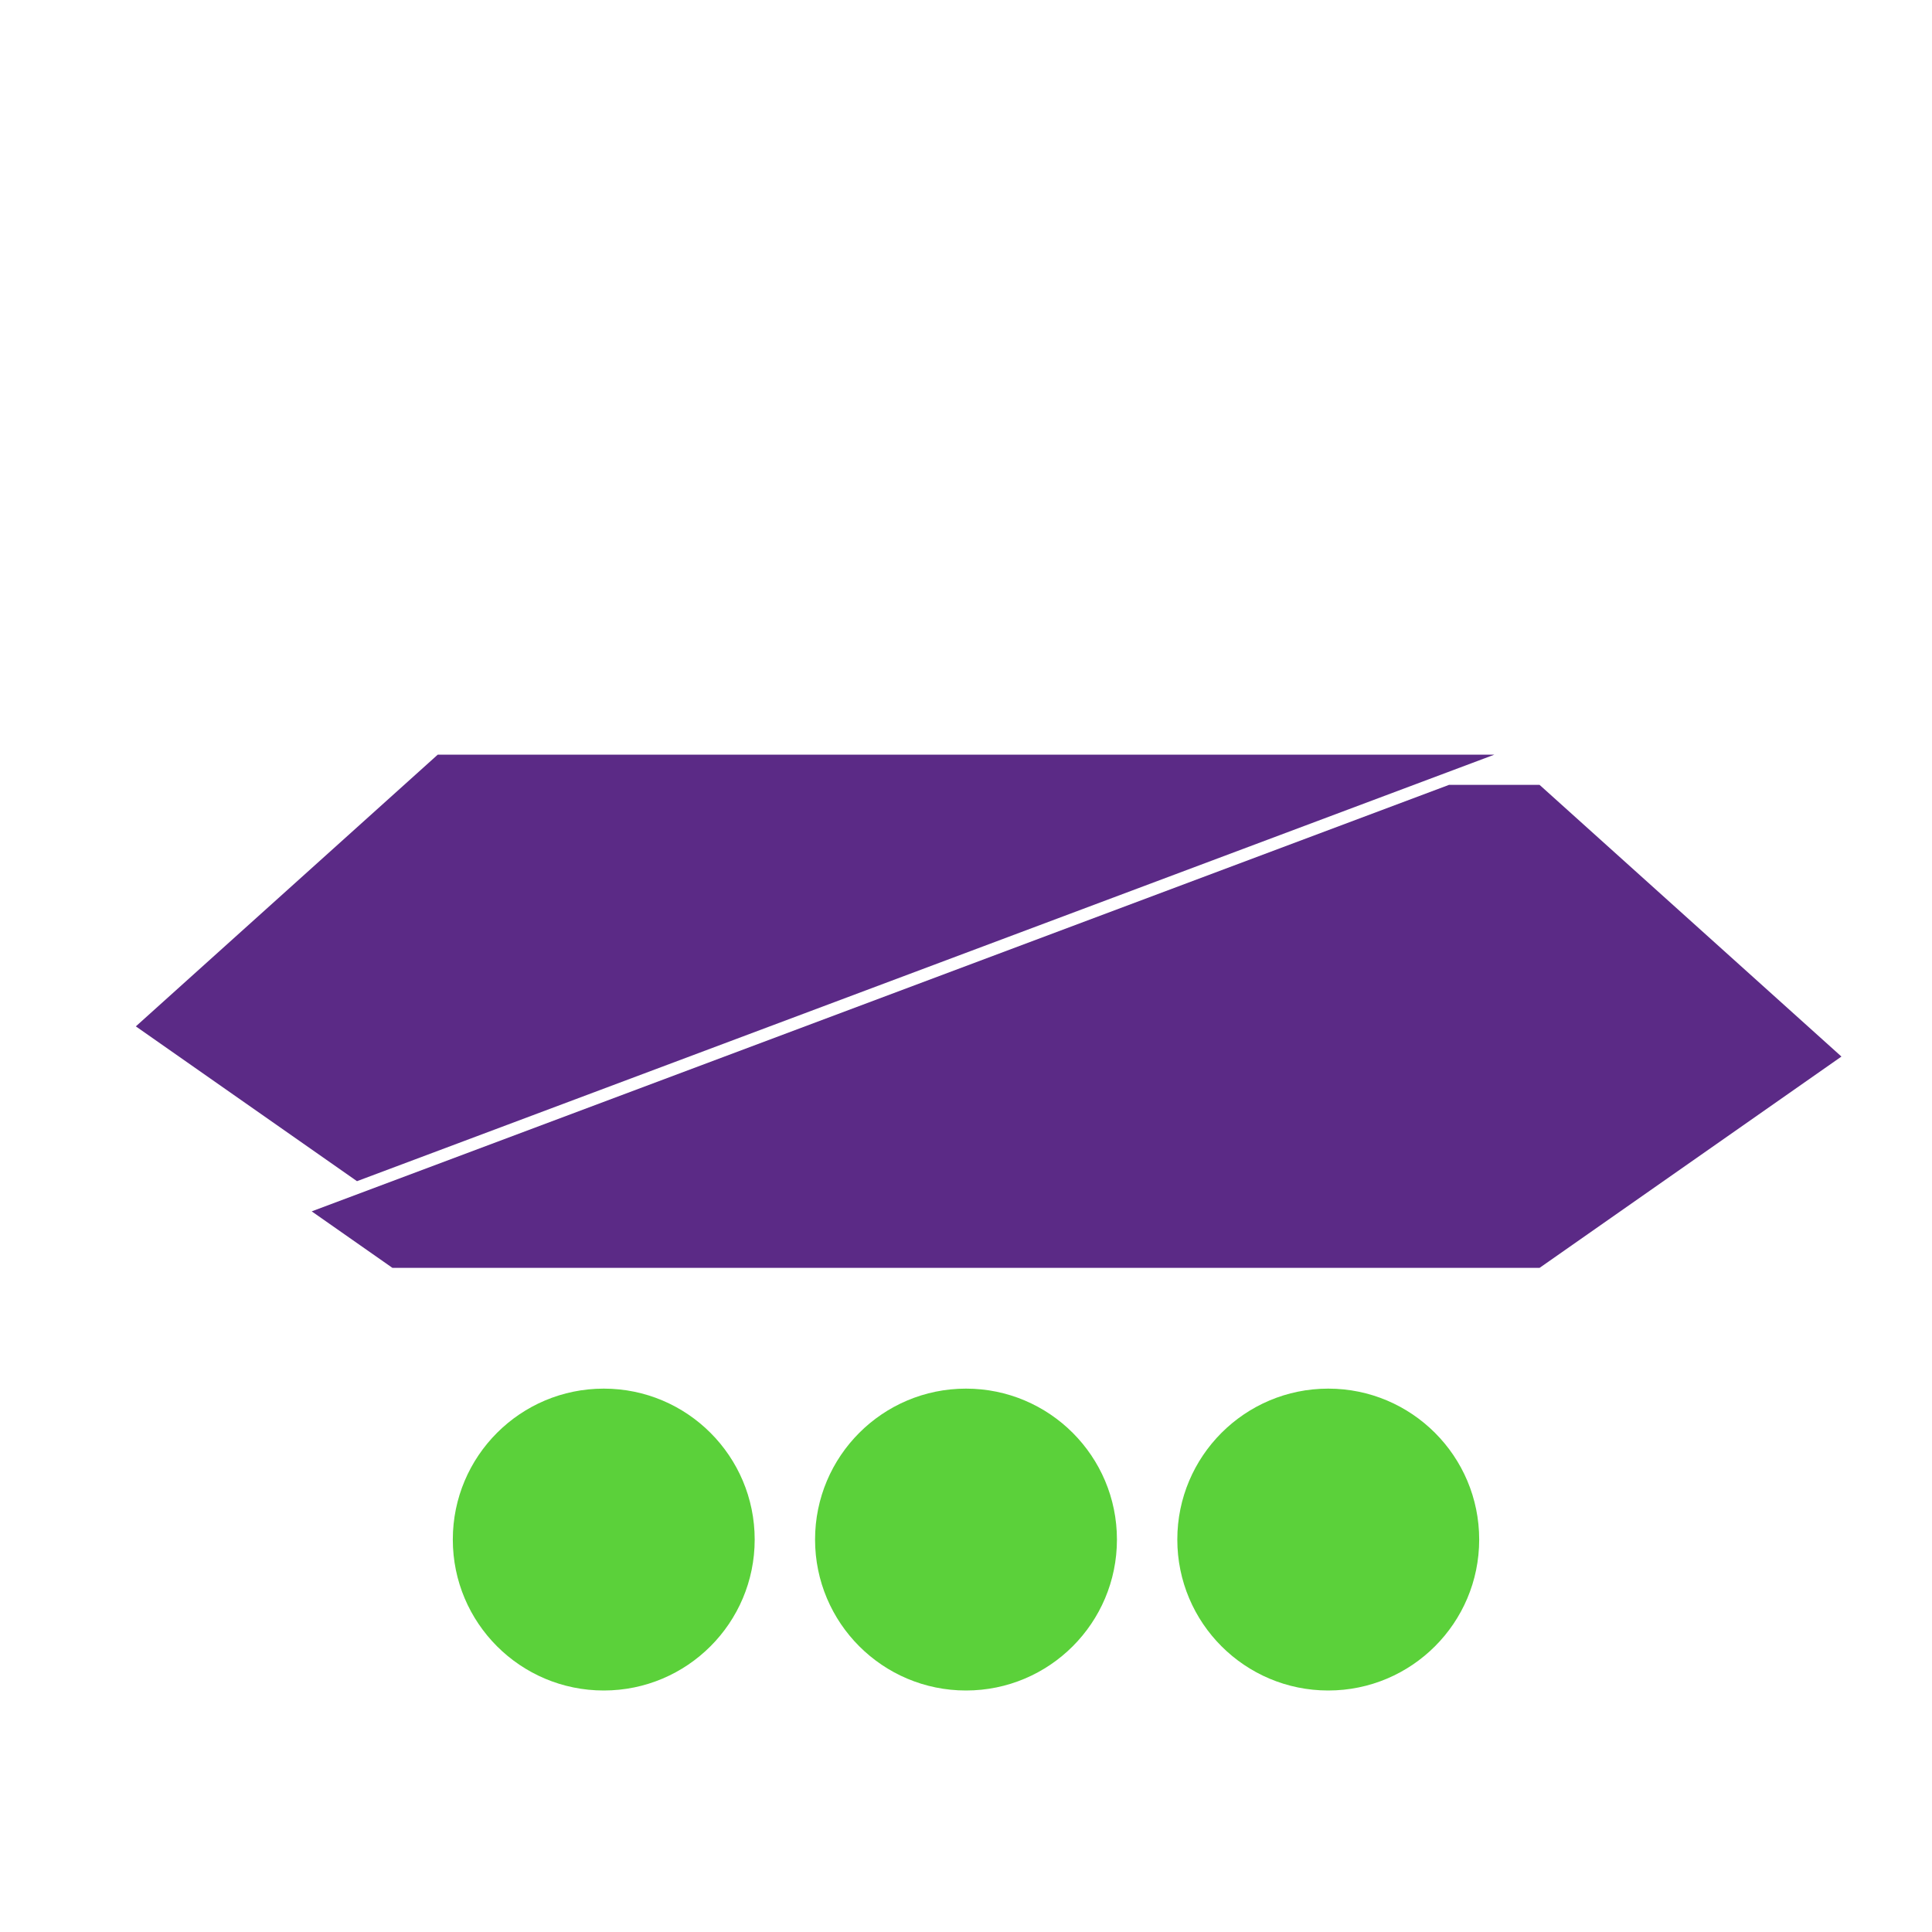
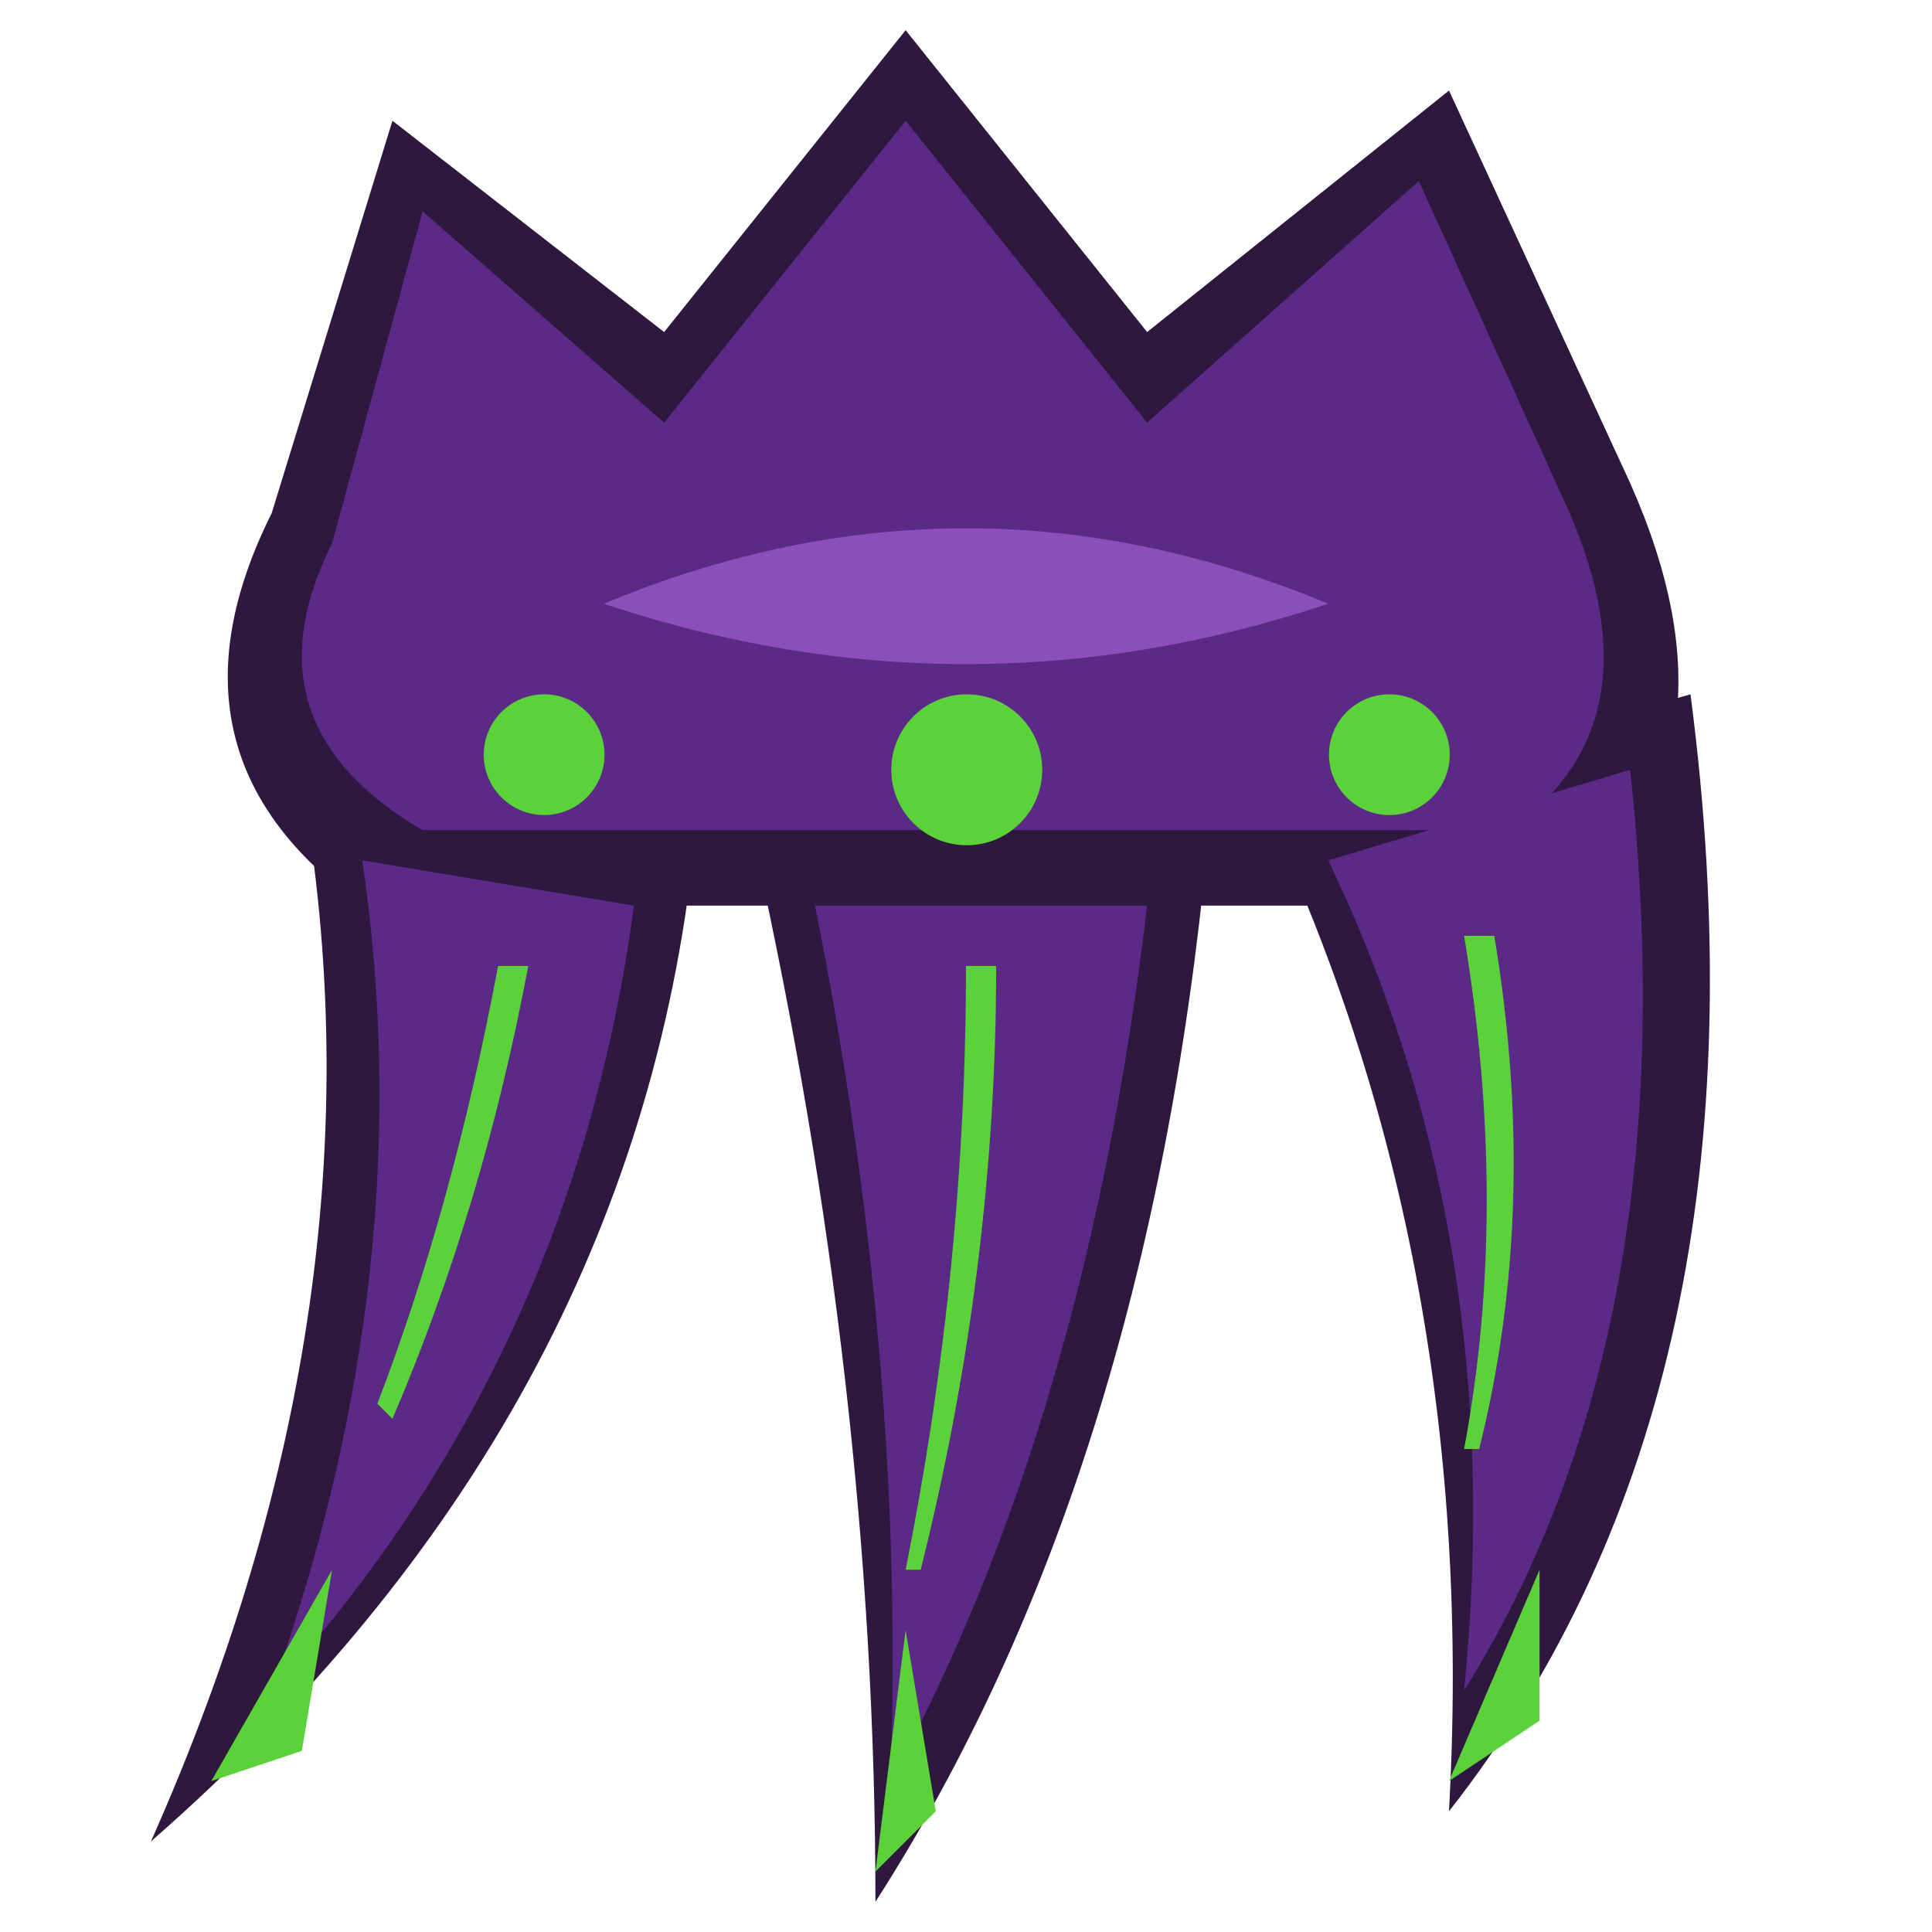
- <svg xmlns="http://www.w3.org/2000/svg" viewBox="0 0 128 128" width="128" height="128" role="img" aria-label="Vorr emblem">
-   <defs>
-     <clipPath id="uvorr">
-       <path d="M0,0 H128 V40 L0,88 Z" />
-     </clipPath>
-     <clipPath id="lvorr">
-       <path d="M0,88 L128,40 V128 H0 Z" />
-     </clipPath>
-   </defs>
-   <g clip-path="url(#lvorr)">
-     <path d="M6,70 L26,52 H102 L122,70 L102,84 H26 Z" fill="#5B2A86" fill-rule="evenodd" />
-     <circle cx="40" cy="102" r="10" fill="#5BD13A" />
-     <circle cx="64" cy="102" r="10" fill="#5BD13A" />
-     <circle cx="88" cy="102" r="10" fill="#5BD13A" />
-   </g>
-   <g transform="translate(3,-2)">
-     <g clip-path="url(#uvorr)">
-       <path d="M6,70 L26,52 H102 L122,70 L102,84 H26 Z" fill="#5B2A86" fill-rule="evenodd" />
-       <circle cx="40" cy="102" r="10" fill="#5BD13A" />
-       <circle cx="64" cy="102" r="10" fill="#5BD13A" />
-       <circle cx="88" cy="102" r="10" fill="#5BD13A" />
-     </g>
-   </g>
+ <svg xmlns="http://www.w3.org/2000/svg" viewBox="0 0 128 128" width="128" height="128">
+   <path id="vorr-0" fill="#2E1840" fill-rule="evenodd" d="M18 34 L26 8 L44 22 L60 2 L76 22 L96 6 L108 32 Q116 50 104 60 L24 60 Q10 50 18 34 Z" />
+   <path id="vorr-1" fill="#2E1840" fill-rule="evenodd" d="M20 52 L46 56 Q42 94 10 122 Q26 86 20 52 Z" />
+   <path id="vorr-2" fill="#2E1840" fill-rule="evenodd" d="M50 56 L80 56 Q76 98 58 126 Q58 92 50 56 Z" />
+   <path id="vorr-3" fill="#2E1840" fill-rule="evenodd" d="M84 54 L112 46 Q118 92 96 120 Q98 84 84 54 Z" />
+   <path id="vorr-4" fill="#5B2A86" fill-rule="evenodd" d="M22 36 L28 14 L44 28 L60 8 L76 28 L94 12 L104 34 Q110 48 100 55 L28 55 Q16 48 22 36 Z" />
+   <path id="vorr-5" fill="#5B2A86" fill-rule="evenodd" d="M24 57 L42 60 Q38 90 18 112 Q28 84 24 57 Z M54 60 L76 60 Q72 94 59 118 Q60 90 54 60 Z M88 57 L108 51 Q112 88 97 112 Q100 82 88 57 Z" />
+   <path id="vorr-6" fill="#8A4FB8" fill-rule="evenodd" d="M40 40 Q64 30 88 40 Q64 48 40 40 Z" />
+   <path id="vorr-7-glow" fill="#5BD13A" fill-rule="evenodd" d="M14 118 L22 104 L20 116Z M58 124 L60 108 L62 120Z M96 118 L102 104 L102 114Z M36 46 a4 4 0 1 0 0.1 0Z M64 46 a5 5 0 1 0 0.1 0Z M92 46 a4 4 0 1 0 0.1 0Z" />
+   <path id="vorr-8-glow" fill="#5BD13A" fill-rule="evenodd" d="M33 64 l2 0 Q32 80 26 94 l-1 -1 Q30 80 33 64Z M64 64 l2 0 Q66 84 61 104 l-1 0 Q64 84 64 64Z M97 62 l2 0 Q102 80 98 96 l-1 0 Q100 80 97 62Z" />
</svg>
